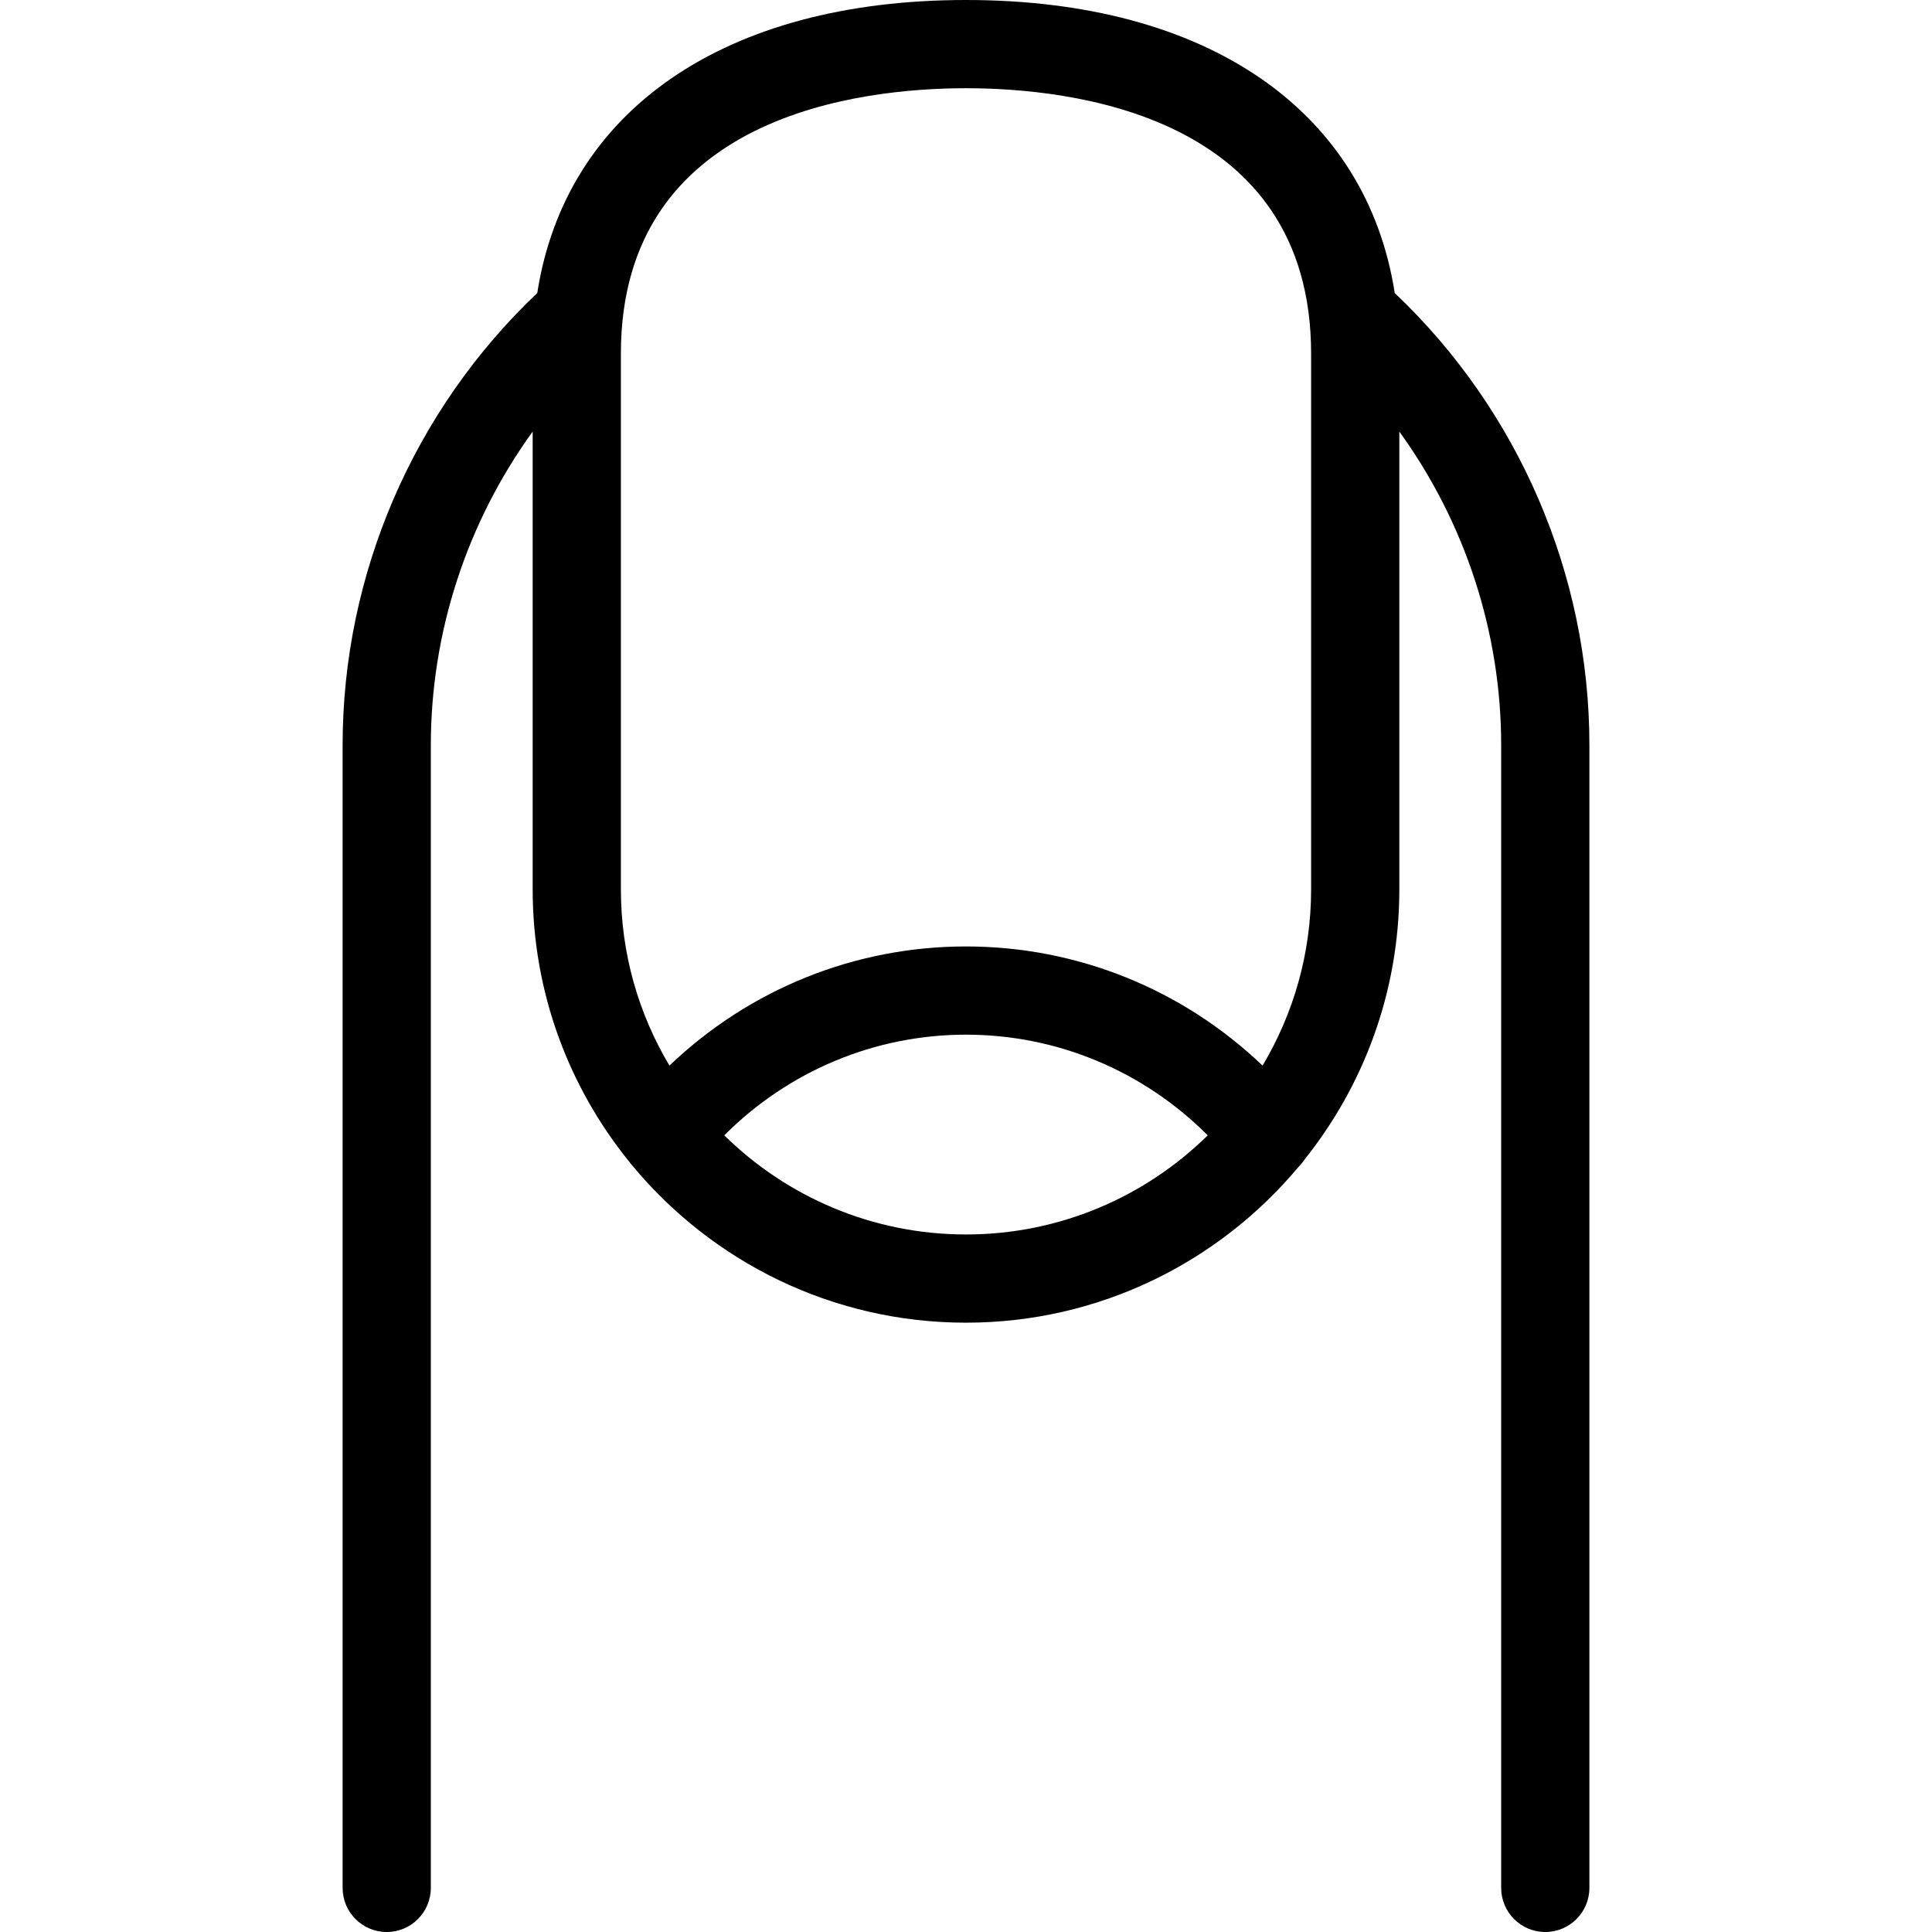
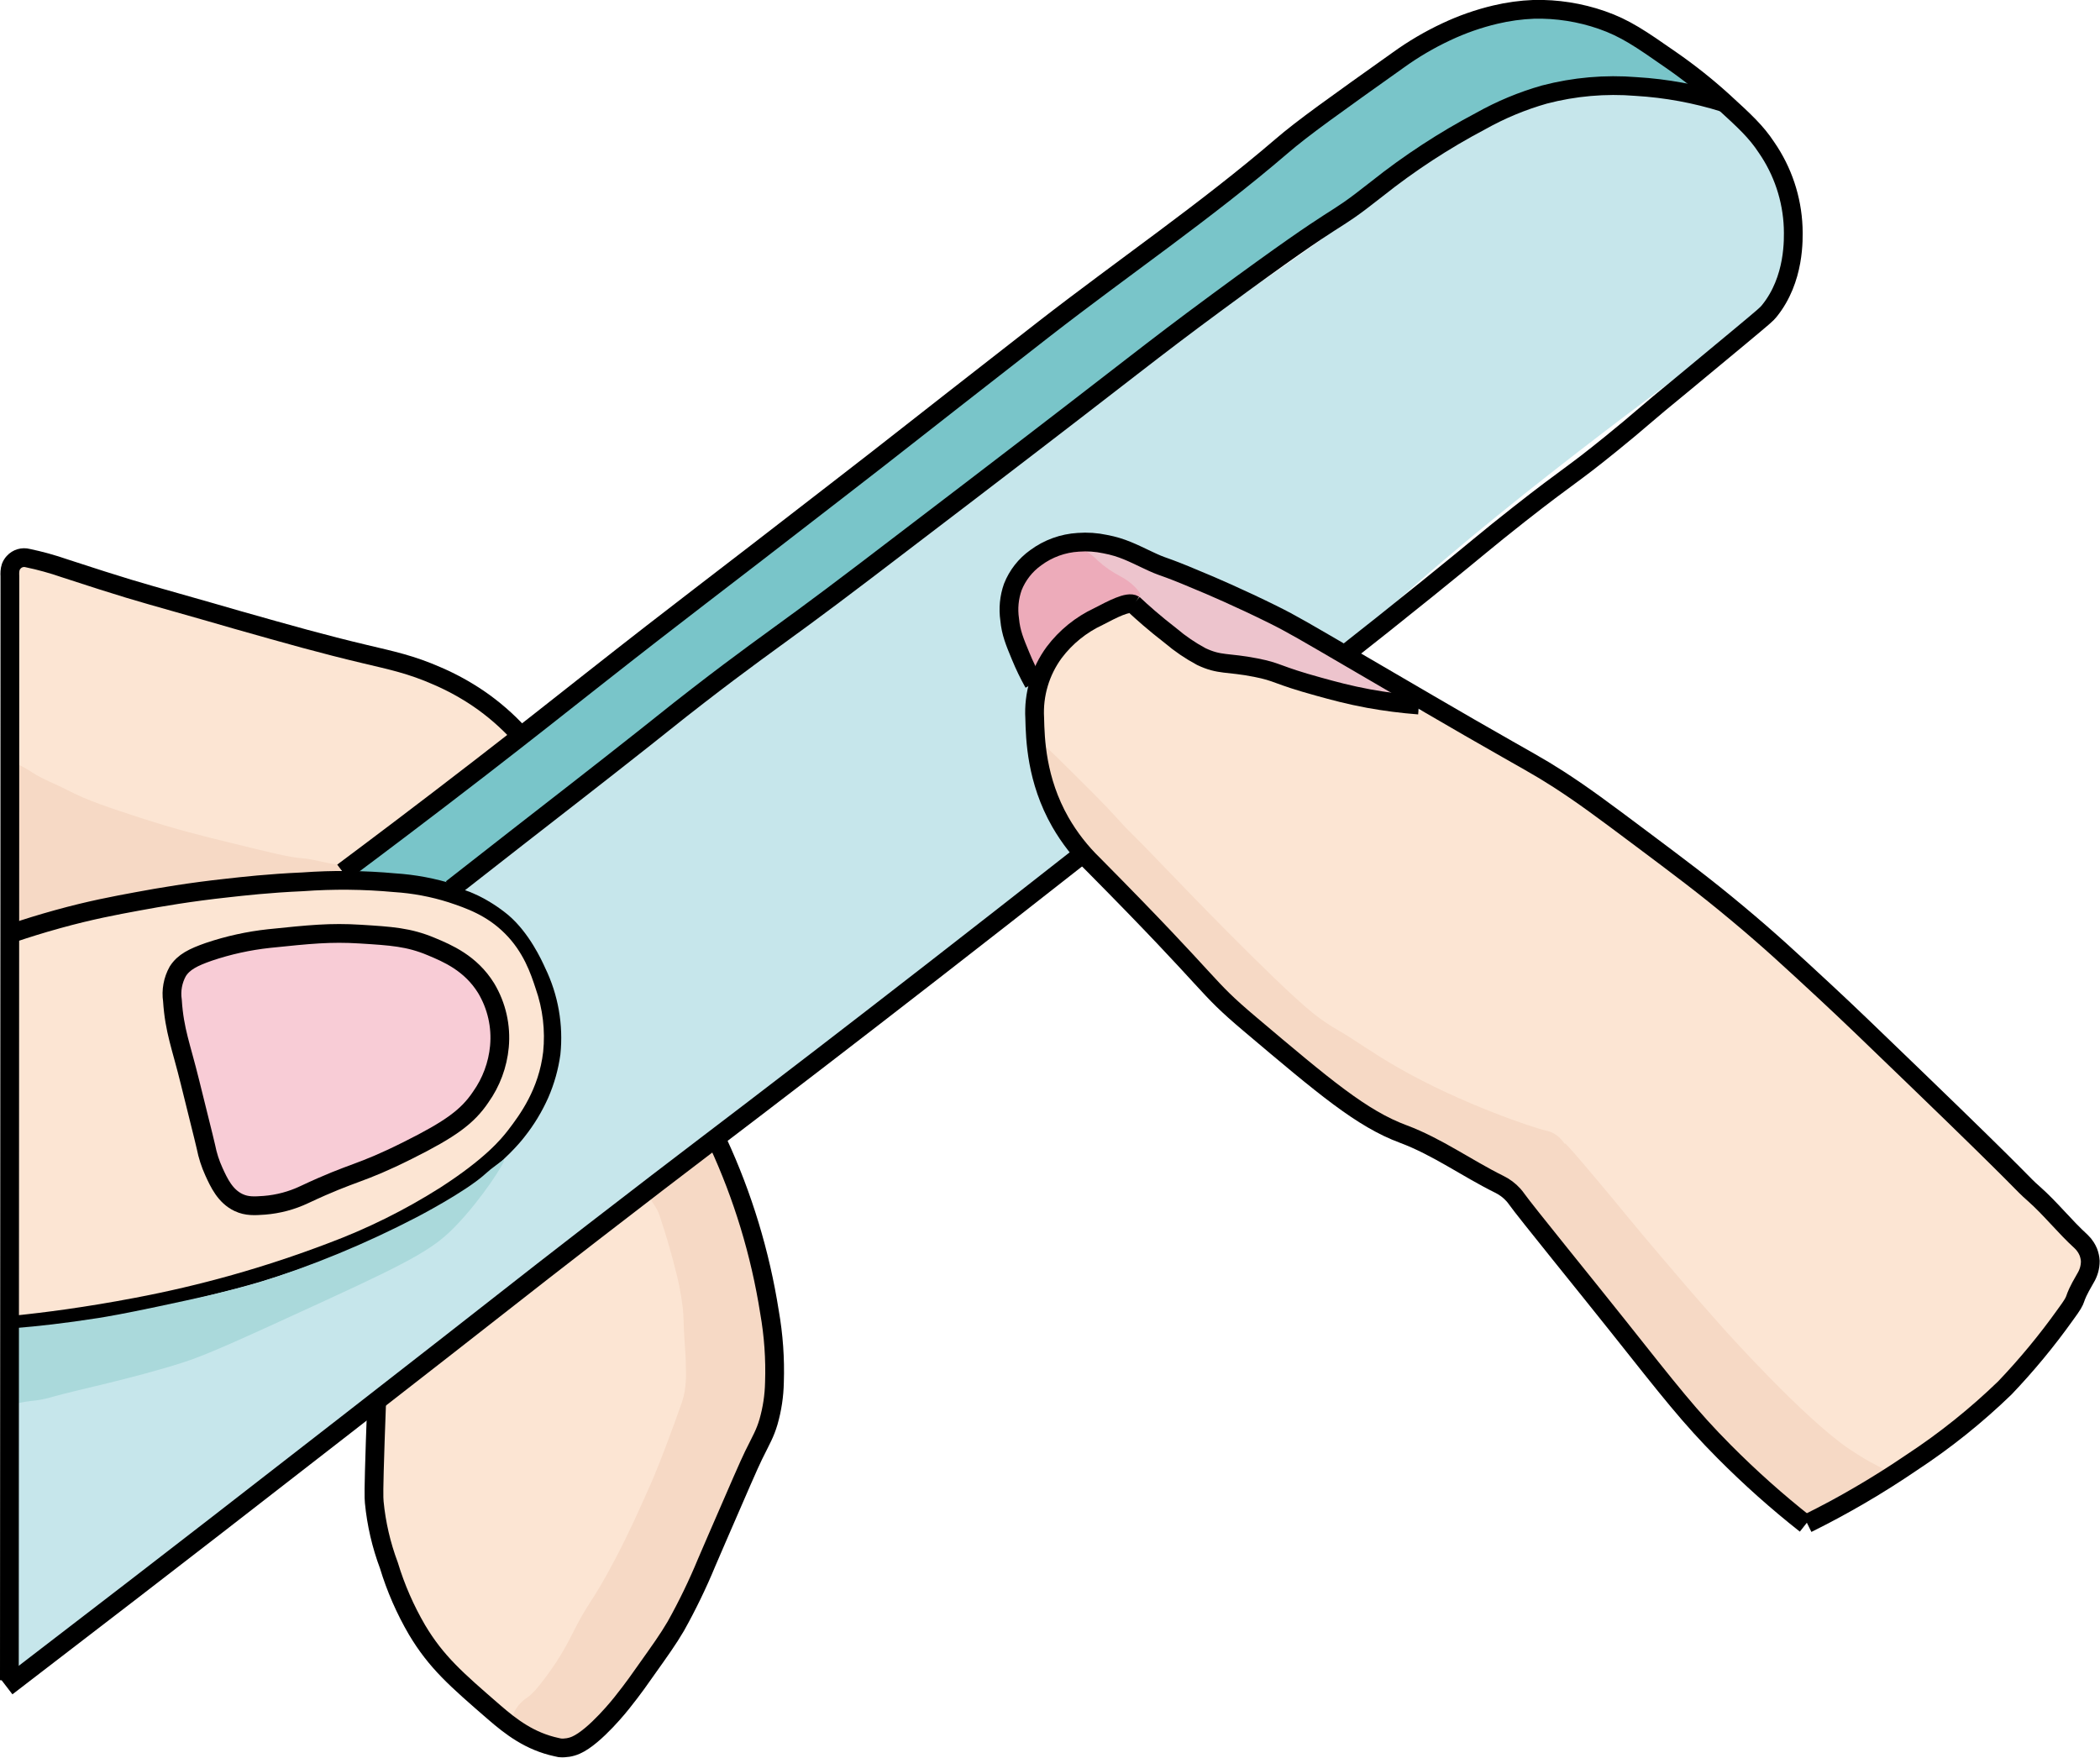
- <svg xmlns="http://www.w3.org/2000/svg" version="1.1" id="Capa_1" x="0px" y="0px" viewBox="0 0 438 438" style="enable-background:new 0 0 438 438;" xml:space="preserve">
-   <path d="M316.198,66.434C309.771,25.098,273.763,0,219.001,0c-54.763,0-90.772,25.098-97.199,66.434  c-28.08,26.614-44.129,63.79-44.129,102.497V428c0,5.523,4.477,10,10,10c5.523,0,10-4.477,10-10V168.931  c0-25.67,8.227-50.559,23.088-71.089v103.783c0,23.336,8.185,44.794,21.827,61.666c0.216,0.301,0.452,0.59,0.704,0.87  c18.034,21.794,45.278,35.703,75.709,35.703c30.213,0,57.279-13.713,75.315-35.238c0.522-0.511,0.974-1.07,1.361-1.662  c13.484-16.821,21.563-38.152,21.563-61.338V97.842c14.861,20.53,23.088,45.419,23.088,71.089V428c0,5.523,4.477,10,10,10  c5.523,0,10-4.477,10-10V168.931C360.328,130.224,344.278,93.048,316.198,66.434z M140.76,80.184  C140.76,25.864,195.476,20,219.001,20c23.524,0,78.239,5.864,78.239,60.184v121.441c0,14.588-4.025,28.25-11.006,39.953  c-18.112-17.295-41.988-27.01-67.233-27.01c-25.243,0-49.122,9.715-67.234,27.011c-6.981-11.703-11.006-25.365-11.006-39.954V80.184  z M164.196,257.393c14.571-14.596,34.12-22.825,54.805-22.825c20.686,0,40.234,8.229,54.804,22.825  c-14.127,13.885-33.478,22.471-54.804,22.471C197.675,279.863,178.324,271.277,164.196,257.393z" />
-   <g>
- </g>
-   <g>
- </g>
-   <g>
- </g>
-   <g>
- </g>
-   <g>
- </g>
-   <g>
- </g>
-   <g>
- </g>
-   <g>
- </g>
-   <g>
- </g>
-   <g>
- </g>
-   <g>
- </g>
-   <g>
- </g>
-   <g>
- </g>
-   <g>
- </g>
-   <g>
- </g>
+ <svg xmlns="http://www.w3.org/2000/svg" id="Слой_3" data-name="Слой 3" viewBox="0 0 447.82 374.82">
+   <defs>
+     <style>.cls-1,.cls-4{fill:#fce5d3;}.cls-2{fill:#f6d9c5;}.cls-3{fill:#79c5c9;}.cls-10,.cls-4,.cls-9{stroke:#000;stroke-miterlimit:10;stroke-width:4px;}.cls-5{fill:#c6e6eb;}.cls-6{fill:#aad9db;}.cls-7{fill:#edc4cd;}.cls-8{fill:#edabba;}.cls-9{fill:#f8ccd6;}.cls-10{fill:none;}</style>
+   </defs>
+   <path class="cls-1" d="M29.26,192.2a14.17,14.17,0,0,1,0-7.79c.4-1.32,1-1.64,1.28-1.75a2.16,2.16,0,0,1,1.6.19c2.2.94,4.54,1.5,6.8,2.27,1.08.36.9.27,2.93.94s3.35,1.14,3.74,1.28c1.76.62,3.72,1.22,9.3,2.83,4.46,1.29,6.45,1.84,10.63,3,4.75,1.35,7.21,2.07,8.89,2.55,13.92,4,24.56,5.89,35.43,9.31,3.38,1.06,5.37,1.82,9.12,3.25a40.28,40.28,0,0,1,5.76,2.51,37.93,37.93,0,0,1,6.47,4.72s1.07.93,2.51,2.46a9.66,9.66,0,0,1,.75.9,4.32,4.32,0,0,1,.57.85c.39,1.15-2.93,3.12-2.93,3.12-7.45,5-14.24,10.86-21.5,16.11s-11.46,8.7-12,9.35a4.53,4.53,0,0,1-.9.76,4.38,4.38,0,0,1-1.32.52,27.33,27.33,0,0,1-6.66.37,59.53,59.53,0,0,0-6.67.29c-1.28,0-5,.22-19.51,2.36-14,2.06-17.15,2.88-19.27,3.54-1.91.6-3.82,1.14-5.72,1.75-2.31.74-4.67,1.29-7,2a10.76,10.76,0,0,1-1.37.28,2.76,2.76,0,0,1-1,.05c-.83-.34-.47-3-.33-4.3s-.19.89-.19-7.94c0-3.19,0-4.79.09-8.17.29-10.35-.24-14.36,0-27.59C29.12,194.9,30.18,195,29.26,192.2Z" transform="translate(-25.89 -63.01)" />
+   <path class="cls-2" d="M29.52,259.34c-.13-10.93-.23-18.94-.28-22.47,0,0-.07-4.74-.07-8.43,0-.82,0-.89,0-1.42,0-.68-.09-.82,0-.92.41-.44,2.79,1.14,3.68,1.7,2.31,1.48,4.94,2.41,7.37,3.69,4.31,2.25,9.21,3.85,15.66,5.95,7.44,2.42,13,3.8,19.21,5.32,8.42,2.07,12.63,3.1,15,3.26,3,.19,5.82,1.36,8.79,1.41.16,0,.72,0,.78.22.11.42-1.61,1.55-3.48,2a7.94,7.94,0,0,1-2.76.14c-1.76-.19-2.4.09-9.07,1-4.93.67-3.56.38-10.49,1.28-2.11.27-5.67.74-10.27,1.42-7.2,1.06-10.8,1.59-14.25,2.34-6.8,1.46-10.2,2.2-11,2.55a13.05,13.05,0,0,1-7,1.34A10,10,0,0,1,29.52,259.34Z" transform="translate(-25.89 -63.01)" />
+   <path class="cls-3" d="M98.76,249.56c-.18-.78,2.6-1.71,6.16-3.83,1.5-.88,2.09-1.36,7.23-5.38q5.49-4.31,11-8.58c3.89-3,6.17-4.81,9.36-7.23,1.16-.88,1.78-1.34,7.86-5.88,8.74-6.51,8.8-6.56,9.5-7.09,5.33-4,9.05-7.06,11.62-9.14,15.87-12.79,33.88-26.14,45.85-35.43l4.4-3.4,5-3.83c5.53-4.26,22.61-17.8,30.68-24.09,18.63-14.51,19.2-13.65,33.88-25.37,12.26-9.8,18.4-14.7,19.63-15.74,2.07-1.74,4.21-3.59,7.51-6,2.95-2.17,4-2.71,10.63-7.37,2.07-1.45,2.2-1.56,4.53-3.19,4.66-3.25,7-4.87,7.87-5.38a48.82,48.82,0,0,1,10.91-4.4,39,39,0,0,1,7.87-1.84,35.34,35.34,0,0,1,7.94.07,41.51,41.51,0,0,1,9,1.91,37.54,37.54,0,0,1,5.31,2.27c.91.48,1.15.66,5,3.12,5.13,3.31,5.45,3.48,6.31,4.25a39.46,39.46,0,0,0,3.12,2.77c1.15.88,1.77,1.22,1.7,1.41-.15.39-2.67-.42-6.24-1.06a64.33,64.33,0,0,0-7.23-.85,58.8,58.8,0,0,0-8.36-.14,52.74,52.74,0,0,0-7.94,1.06,64.05,64.05,0,0,0-9.92,3.33,100.62,100.62,0,0,0-10.7,4.68,92.64,92.64,0,0,0-11.76,7.58c-3.09,2.23-2.62,2.06-9,6.8-4.37,3.25-6.19,4.51-8.08,5.74-3,2-3.67,2.2-6.38,3.9-3.67,2.31-5.59,3.86-10.06,7.23-5.63,4.24-5.23,3.78-12,8.79-10.08,7.48-16.43,12.57-32.45,25,0,0-6.18,4.8-16,12.33C206.86,186.34,203.36,188,178.41,207,158,222.63,142.63,235,134.33,241.34c-3.17,2.44-6.22,5-9.42,7.44a20.87,20.87,0,0,0-2.34,1.91c-1,.93-1.06,1.22-1.56,1.49-1.22.66-2.61,0-4-.42-1.28-.41-3.26-.58-7.23-.93-2.33-.2-3-.12-6.52-.42C99.31,250.07,98.82,249.86,98.76,249.56Z" transform="translate(-25.89 -63.01)" />
+   <path class="cls-4" d="M29,261.84c2.29-.77,5.45-1.78,9.26-2.83,6.84-1.89,12-2.86,17-3.78,4.78-.89,11.29-2,19.09-2.84,3.34-.37,8.81-1,16.06-1.32a119.48,119.48,0,0,1,19.65.19,50.66,50.66,0,0,1,12.1,2.27c3.85,1.29,8.56,2.88,12.85,7.18s5.94,9.23,7,12.47a33.17,33.17,0,0,1,1.7,14.36c-1,8.55-5.29,14.33-7.93,17.77-1.63,2.11-5.25,6.42-14.93,12.66a130.45,130.45,0,0,1-24.38,12.09,243.13,243.13,0,0,1-41.58,11.72c-10.49,2-19.36,3.15-25.7,3.78" transform="translate(-25.89 -63.01)" />
+   <path class="cls-5" d="M29.21,418.69c-1.38-.29-.19-11.27.19-17.38.21-3.34-.09-1.07-.19-18.9,0-7.87-.06-11.8,0-15.31,0-1.14.19-9.75.19-13.6v-3.78c-.12-1.83-.32-2.18,0-2.65.58-.83,1.8-.53,5.1-.94.49-.07-.22,0,2.6-.43,4.14-.65,8.17-1.21,8.6-1.27,6-.84,11.15-1.93,13.23-2.37,3.28-.69,5.68-1.29,10.49-2.5,5.21-1.31,8.3-2.09,12.38-3.31,1-.31,5.35-1.61,11.19-3.73a152.13,152.13,0,0,0,19.51-8.13,103.19,103.19,0,0,0,14.32-8.78c7-5.23,10.08-9.07,10.91-10.14a38.63,38.63,0,0,0,5.1-8.43,35,35,0,0,0,2.56-9.14,34.21,34.21,0,0,0-3.26-18.5c-.71-1.58-3.37-7.41-7.8-11.2a32.65,32.65,0,0,0-6.45-4.18c-.59-.25-1.17-.55-1.77-.78-1-.39-1.6-.49-1.63-.78s.47-.51,1.06-.85c.88-.5,1.64-1.21,2.48-1.77,1.74-1.14,4.45-3.23,7.23-5.38,3.21-2.48,5.47-4.36,6.88-5.53,7.05-5.84,8.08-6.21,20.33-16,5.73-4.54,6.27-5.06,10.35-8.22,4.65-3.59,4.79-3.56,10.35-7.79,7.38-5.63,8.51-6.74,13.67-10.49,3.47-2.52,3.75-2.6,7.8-5.46,5.73-4.05,9.25-6.78,20.69-15.59,4.3-3.31,8.61-6.6,12.9-9.92,20.19-15.62,30.28-23.43,34.23-26.36,20.26-15,31.8-22,42.45-30.54.81-.65,5-4,10.77-8.15,2.79-2,5.41-3.88,9.07-6.17a103,103,0,0,1,11.48-6.38,55.41,55.41,0,0,1,9.57-3.75,50.91,50.91,0,0,1,9.49-1.63,60.45,60.45,0,0,1,10.85-.07c.5,0,3.29.52,8.85,1.48,4.19.73,5.76,1,7.73,2.13a20.5,20.5,0,0,1,3.9,3.05,31.33,31.33,0,0,1,5.1,5.67,29.53,29.53,0,0,1,3.68,7.51,31.74,31.74,0,0,1,1.42,11.48,26.39,26.39,0,0,1-1.35,8.5,22.71,22.71,0,0,1-3.33,6.31,21.58,21.58,0,0,1-4.39,4.32c-13.72,10.26-53.9,39.18-80.22,64.14-.56.53-2.51,4.75-4.61,4.46-.42-.06-.5-.25-1.48-.92-1.95-1.33-2.74-1.33-5-2.62-1.3-.74-2.05-1.31-2.83-1.84-1.07-.74-2.78-1.84-10.06-5.39-6-2.92-9-4.38-11.56-5.39-3.76-1.47-4.7-1.55-8.36-3.18-3.23-1.45-3.72-1.92-6.38-2.91a26.72,26.72,0,0,0-7.93-2,23,23,0,0,0-6.66.49,17.36,17.36,0,0,0-6.38,2.48,14.34,14.34,0,0,0-6.45,10.63,17.51,17.51,0,0,0,.42,5.6c.28,1.45,1.29,6.78,3.83,10.21a6.89,6.89,0,0,1,1.14,2.12,7.79,7.79,0,0,1,.14,3.54,48.82,48.82,0,0,0-.07,6.17c-.06,4.16.8,7.4,2,11.83a26.41,26.41,0,0,0,2.27,6.45,20.19,20.19,0,0,0,2.76,4.33c1.38,1.55,2.63,2.34,2.48,3.47a2.53,2.53,0,0,1-1.2,1.56c-1.85,1.37-3.39,3.18-5.39,4.32-.24.14-3.75,2.81-10.77,8.15-1.55,1.18-1.55,1.19-8.65,6.73l-10.27,8c-15.4,12-41.88,32.1-41.88,32.1-20.36,15.45-36.22,27.86-61.3,47.48-12.13,9.49-36.33,28.49-47,36.78-4.72,3.68-9.41,7.42-14.17,11.06-.77.59-2.82,2.14-5.53,4.32-3.29,2.65-2.89,2.45-4.75,3.9-5.31,4.15-8.89,6-10.27,7.51A8,8,0,0,1,31.72,418a5.4,5.4,0,0,1-.92.42A4.16,4.16,0,0,1,29.21,418.69Z" transform="translate(-25.89 -63.01)" />
+   <path class="cls-6" d="M29.31,346.22c4.34-.34,10.39-1,17.57-2.13,1.53-.24,5.34-.89,12.47-2.4,8.95-1.91,14.9-3.18,21.55-5.11a208.57,208.57,0,0,0,33.87-14s10.38-5.38,14.6-9.21a24.36,24.36,0,0,1,2.27-1.84c1.07-.81,1.61-1.21,1.7-1.14.4.33-4.76,8.36-10.21,14-4.42,4.61-8.44,7.06-27.92,16C78.63,348,70.34,351.85,64.88,353.59c-10.9,3.47-23,5.94-27.49,7.23a23.74,23.74,0,0,1-3.83.85c-.73.09-1.21.11-2.27.28-1.45.25-1.57.39-1.84.29-1.17-.44-.93-3.83-.71-7.09C28.87,353.27,29.07,350.2,29.31,346.22Z" transform="translate(-25.89 -63.01)" />
+   <path class="cls-7" d="M256.15,179.51c.86.76,2.16,1.89,3.81,3.22,2.06,1.66,2.07,1.55,3.33,2.61,2,1.69,2.5,2.41,5.53,5.31,1.56,1.5,2.77,2.59,3,2.84a64.46,64.46,0,0,0,8.95,7,14.49,14.49,0,0,0,3.63,1.88c1.23.35,1.81.25,5.62.76.9.12,1.35.18,2,.28a47.5,47.5,0,0,1,5,1.08c1.63.46,2.16.75,4.3,1.54,0,0,2.9,1.07,6.15,2a97.63,97.63,0,0,0,15.11,3.08,1.57,1.57,0,0,0,.27,0,3.1,3.1,0,0,0,.48,0l.37,0c.09-.19-3.14-1.93-3.58-2.16-1.31-.71-.1-.1-6.77-4-3-1.78-5.49-3.21-6.13-3.58-7.79-4.49-18.36-9.47-23.17-11.72,0,0-8.27-3.89-18.23-7.7a46.13,46.13,0,0,0-6-1.85,12,12,0,0,1-2.08-.42,2.8,2.8,0,0,0-1.63-.13Z" transform="translate(-25.89 -63.01)" />
+   <path class="cls-8" d="M246.09,205.27c-.9-3.29-.92-1-2.34-6-.95-3.33-1.43-5-1.42-6.37a12.21,12.21,0,0,1,1.35-5.74,12.59,12.59,0,0,1,4.46-4.68,16.94,16.94,0,0,1,6.24-2.48,4.61,4.61,0,0,1,1.63,0,4.47,4.47,0,0,1,1.34.49,11.67,11.67,0,0,1,2.63,2.06,23.06,23.06,0,0,0,4.89,3.4,12.18,12.18,0,0,1,3,2.2c.77.8,1.2,1.25,1.14,1.77-.13,1.14-2.49,1.44-6,2.69a38.48,38.48,0,0,0-6.52,3,20.07,20.07,0,0,0-6.09,5c-2.18,2.83-2.93,5.78-3.76,5.6C246.33,206.19,246.2,205.68,246.09,205.27Z" transform="translate(-25.89 -63.01)" />
+   <path class="cls-1" d="M248.74,222.74a3.3,3.3,0,0,1-.28-2.17c0-.17,0,.73-.14-2.65-.07-2.06-.1-3.08-.08-3.56a20.36,20.36,0,0,1,.42-3.92,18.71,18.71,0,0,1,1.42-4.06,19.36,19.36,0,0,1,5.43-7.09,22.65,22.65,0,0,1,4.54-2.93,34.66,34.66,0,0,0,4.58-2.22,4.91,4.91,0,0,1,.94-.57,2.46,2.46,0,0,1,.76-.23,1.46,1.46,0,0,1,.76,0,1.26,1.26,0,0,1,.61.52,16,16,0,0,0,1.84,1.74,24.79,24.79,0,0,0,3.07,2.37c2.21,1.64,2,1.69,4.21,3.35a27.18,27.18,0,0,0,3.64,2.46,16.49,16.49,0,0,0,3.68,1.56,26,26,0,0,0,3.59.52c2.52.27,2.57.15,4.07.37a29.69,29.69,0,0,1,4.06.9c.91.28,1.23.42,3,1.09.5.18,2.81,1,4.49,1.6s3.08.93,5.86,1.66c2.15.56,3.7,1,5.9,1.41,1.44.3,2.9.6,4.87.86l3.92.42c3.41.37,3.42.37,3.64.38a18.24,18.24,0,0,1,2.88.23,6.45,6.45,0,0,1,1.32.34,5.52,5.52,0,0,1,2,1.37,35.4,35.4,0,0,0,4,2.45c2.57,1.5,2.79,1.54,5.57,3.12,1.82,1,1.41.84,5,2.93,2.27,1.32,2.76,1.58,4.39,2.55s2.88,1.73,3.69,2.22c2.34,1.43,3.51,2.15,4.44,2.79,1.25.86.95.73,3.83,2.83,1.46,1.07,1.78,1.28,3.26,2.37,1.33,1,2.26,1.68,3,2.22,2.77,2.08,5.46,4.08,6.85,5.1,4.43,3.25,4.37,3,6.81,4.91,2.2,1.68,3.48,2.78,6.18,5.06,9.23,7.77,9.22,7.52,13,10.86,1.58,1.4,1.94,1.77,8.36,7.8,10.82,10.17,10,9.31,13,12.19,2.63,2.5,7.21,7,16.25,15.92,8.48,8.35,12.72,12.52,15.4,15.21,8.46,8.45,11.9,12.1,12.57,12.57a2,2,0,0,1,.57.56,2.52,2.52,0,0,1,.38,1.23,8.06,8.06,0,0,1-.9,3.45c-2.07,3.92-.47,1.7-2.22,4.54a91,91,0,0,1-5.62,8.22,126.65,126.65,0,0,1-11,11.95,146.26,146.26,0,0,1-17.1,13.61c-2,1.29-3.65,1.94-4.73,3.21a1.54,1.54,0,0,1-.8.57c-.38.08-.79,0-2.65-1.23l-1.08-.72c-1.29-.86-1.26-.88-1.92-1.3s-.88-.53-1.83-1.15l-1-.65a59.45,59.45,0,0,1-4.88-3.79c-6.22-5.43-12-11.29-12-11.29-1.86-1.88-3.36-3.47-3.78-3.92s-1.26-1.34-4.54-4.91l-4.06-4.45-5.25-5.76c-3.76-4.16-7.09-8.25-10.3-12.19-4.85-6-10.66-11.24-14.64-17.81a6.54,6.54,0,0,0-2-2.17,8.7,8.7,0,0,0-1.7-.85A16.18,16.18,0,0,0,354,304c-2.58-.62-9.43-3-13.51-4.63-3-1.2-5.19-2.26-7-3.16-4.67-2.29-5.67-3.15-16.07-9.22-4.73-2.76-5.58-3.19-7.6-4.58a88.55,88.55,0,0,1-7.8-6.05c-2.06-1.79-3.54-3.23-5.05-4.72-6.26-6.17-11.22-11.33-11.86-12-6.76-7-7-7.42-11.43-12-4.05-4.1-4-3.95-6.33-6.38-3.93-4.17-5.06-5.81-8.7-9.21-2-1.9-2.21-1.9-3.68-3.41-2.53-2.57-4-4.61-5.44-5.38A2.11,2.11,0,0,1,248.74,222.74Z" transform="translate(-25.89 -63.01)" />
+   <path class="cls-2" d="M411.24,386.05A169.4,169.4,0,0,1,391.86,369c-3.73-3.82-3-2.6-22.87-27.59-1.67-2.11-15.65-19-17.57-21.92a18.88,18.88,0,0,0-1.75-2.27,16.61,16.61,0,0,0-2.08-1.93,18.32,18.32,0,0,0-2.65-1.66c-1.31-.73-2.6-1.53-3.92-2.27-3.82-2.13-3.62-2.22-6.61-3.87a51.43,51.43,0,0,0-8.93-4.25,23.3,23.3,0,0,1-2.31-.85,28.72,28.72,0,0,1-4.21-2.27c-.59-.37-1.75-1.1-4.49-3-2.06-1.46-3.1-2.18-4.39-3.17-.78-.59-1.84-1.42-5.39-4.44-4.1-3.49-3.74-3.29-5.71-4.91-3.09-2.55-3.63-2.78-6.29-5-2.35-2-4-3.57-5-4.49-3-2.86-5.48-5.57-10.26-10.87-3.37-3.74-3.26-3.7-4.82-5.33-.6-.64-1.22-1.27-7.08-7.09-2.25-2.23-3.4-3.37-5.06-5.15-2-2.2-3-3.41-3.35-3.83a46.73,46.73,0,0,1-3.45-4.82,35.67,35.67,0,0,1-3.59-7.22,40.88,40.88,0,0,1-1.75-6.81,9.39,9.39,0,0,0-.24-1.37c-.14-.59-.25-.79-.18-.85.31-.27,3,2.36,3,2.36,7.27,7.19,10.9,10.79,13.28,13.47,2.95,3.33,1.17,1.08,11.62,12,0,0,21.71,22.68,29.91,29.34l.47.38a41.5,41.5,0,0,0,5.29,3.54c3.47,2,6.8,4.54,12.47,7.79,13.75,7.89,29.37,13,31.61,13.47a5.74,5.74,0,0,1,1.6.57,6.69,6.69,0,0,1,2.27,2.07c.66.88-1.25-1.82,3.59,3.83,4.69,5.47,10.07,12.05,10.07,12.05,1.51,1.85,3.32,4,6.94,8.27,2.48,2.92,7.54,8.89,13.56,15.63,0,0,17,19,26.69,25.52,2.73,1.82,4.25,2.64,4.25,2.64.89.48,2.64,1.36,3.12,1.7a1.7,1.7,0,0,0,.43.24c.36.14.59.09.61.14.15.38-3.78,2-3.78,2A99,99,0,0,0,411.24,386.05Z" transform="translate(-25.89 -63.01)" />
+   <path class="cls-1" d="M139.2,337.15c9.84-7.25,9.81-7.21,11.15-8.22,5.14-3.89,9.2-7.14,12.37-9.64,4-3.16,11.95-9.54,13-10.3a4.93,4.93,0,0,0,.85-.66c.58-.55.62-.81.85-.85.51-.08,1.1,1,1.71,2.27,1.14,2.28,1.7,3.43,1.79,3.68,1.46,3.92,2.56,7.8,3,9.45.73,2.57,1.23,4.46,1.71,6.24.83,3.14,1.25,4.71,1.7,6.61.38,1.65.93,4,1.41,6.9a84.39,84.39,0,0,1,1,9.45c.28,5.34.42,8-.38,11.43a54.47,54.47,0,0,1-2.83,7.37c-2.92,6.89-4.38,10.33-4.54,10.68-3.41,7.71-5.12,11.57-7.55,16.63-3.91,8.12-5.93,12.28-9.17,17.2-2.4,3.63-4.38,6.11-6.14,8.31,0,0-1.51,1.88-9,9.36A5.7,5.7,0,0,1,149,434a6.27,6.27,0,0,1-1.41.57,7.54,7.54,0,0,1-2.74.19,8.59,8.59,0,0,1-2.93-.76c-1.13-.53-1.18-.88-2.65-1.61-.93-.46-1.09-.41-1.79-.75a10.54,10.54,0,0,1-3-2.46c-.55-.54-.24-.18-3.87-3.12-3-2.39-4.44-3.58-5.39-4.44a48.85,48.85,0,0,1-10.39-13.13,63.42,63.42,0,0,1-4.06-9.07c-.25-.66-1-2.77-2.37-7a36.79,36.79,0,0,1-1.7-5.77,36.05,36.05,0,0,1-.19-6.52c0-2.23.11-1.86.38-7.94.18-3.9.27-5.86.19-6.42a8,8,0,0,1,0-2.27,4.91,4.91,0,0,1,.57-2,4.13,4.13,0,0,1,1.7-1.42,38.15,38.15,0,0,0,3.59-2.65c.93-.66,2.1-1.6,4.44-3.49,2.9-2.34,5.07-4.16,5.29-4.35C125.53,347.22,128.09,345.32,139.2,337.15Z" transform="translate(-25.89 -63.01)" />
+   <path class="cls-2" d="M170.57,313.15c2.33-1.49,4.09-2.69,4.91-3.31.5-.38.75-.56,1-.75.68-.66.82-1.08,1.22-1.14.21,0,.53,0,1,.57a6.08,6.08,0,0,1,1.42,3.12c.09.51-.07-.54,2.08,5.57.89,2.54,1.34,3.81,1.79,5.29.58,1.88.94,3.25,1.42,5.11.86,3.33,1.48,5.68,2.08,8.78.33,1.7.63,3.72,1.23,7.75.63,4.28.95,6.42,1,7.56a39.13,39.13,0,0,1-.29,10.3,40.14,40.14,0,0,1-2.45,8.22,74.37,74.37,0,0,1-3.69,7.75c-2.73,5.4-2.76,6.92-5.38,13.23a136.81,136.81,0,0,1-7.66,15.4c-1.27,2.27-.42.62-9.73,15.21a63.39,63.39,0,0,1-9.73,11.06,7.14,7.14,0,0,1-4,2.07c-1.43.18-2.59-.25-4.72-1-.19-.07-.2-.08-4.07-2a6.86,6.86,0,0,1-1.6-1c-.58-.5-.89-.73-1-1.13-.42-1.06.47-2.31.85-2.84a8.3,8.3,0,0,1,2.27-2.08c1-.73,2-1.9,3.77-4.25a57.5,57.5,0,0,0,5.49-8.88c3.86-7.76,4-6.19,9.35-16.35,3.06-5.85,4.93-10.09,7.75-16.44,0,0,2.13-4.8,6.23-16.34a18,18,0,0,0,.76-2.74,23.38,23.38,0,0,0,.28-5.11c0-2.2-.15-3.86-.19-4.34-.42-6.15-.21-6.06-.47-8.51a59.5,59.5,0,0,0-1.79-9s-.82-3.56-3-10.21a8.85,8.85,0,0,0-.94-2.17c-.1-.15-.42-.63-.85-1.32a3.91,3.91,0,0,1-.47-.85c-.11-.81,1.29-1.55,2.55-2.37A25.37,25.37,0,0,0,170.57,313.15Z" transform="translate(-25.89 -63.01)" />
+   <path class="cls-9" d="M62.66,276.39a9.85,9.85,0,0,1,1.14-6.23c1.27-2,3.31-3,6.61-4.16a60.54,60.54,0,0,1,12.85-2.83c8.71-.9,13.06-1.35,19.46-.95,6.59.41,10.34.64,15.12,2.65,3.43,1.43,8.41,3.52,11.72,8.88a20.54,20.54,0,0,1,2.83,12.47,22.14,22.14,0,0,1-4,10.77c-2.78,4.12-6.36,6.78-15.5,11.34-10.69,5.34-11.11,4.28-22.11,9.45a24.38,24.38,0,0,1-8.51,2.27c-2.12.15-3.72.25-5.48-.57-2.88-1.35-4.2-4.23-5.29-6.61a24,24,0,0,1-1.7-5.3s-.26-1.23-3.4-13.79C64.52,286.11,63.08,282.84,62.66,276.39Z" transform="translate(-25.89 -63.01)" />
+   <path class="cls-10" d="M27.89,421.34C28,255.77,28,186.59,28,185.92a7.55,7.55,0,0,1,0-1,4.1,4.1,0,0,1,.19-1,3.11,3.11,0,0,1,.62-1,3,3,0,0,1,3-.89,64,64,0,0,1,7.84,2.17l5.53,1.79s4,1.31,8.13,2.56c3.72,1.13,5.65,1.64,10.39,3,6.61,1.86,8,2.29,12.71,3.64,11.34,3.21,18.25,5.17,27.31,7.32,5.77,1.37,9.84,2.21,15.45,4.68a52.93,52.93,0,0,1,8.78,4.82,49.93,49.93,0,0,1,8.65,7.51" transform="translate(-25.89 -63.01)" />
+   <path class="cls-10" d="M99,249c6.81-5.08,17.07-12.8,29.48-22.39,10-7.74,15.89-12.41,23.53-18.43,20.55-16.18,24-18.54,52.72-40.82,15-11.6,9.08-7.12,43.94-34.29,16.74-13,34.33-25,50.46-38.84,4.64-4,11.41-8.79,24.94-18.42a63.43,63.43,0,0,1,10.2-6,53.23,53.23,0,0,1,10.49-3.68A42.74,42.74,0,0,1,353,65a41.27,41.27,0,0,1,14.46,2.27c5,1.74,8.27,4,14.74,8.51a108.49,108.49,0,0,1,11.06,8.78c4.73,4.33,7.1,6.5,9.35,9.92a32.18,32.18,0,0,1,5.67,17c.07,2.48.37,11.1-5.1,17.86-.55.68-.84.94-6.52,5.67-6.42,5.34-9.63,8-11.62,9.64-9.08,7.4-9.1,7.75-15.6,13-8.62,7-8.67,6.46-19.55,15-7.29,5.73-8.5,6.94-19.56,15.87-7.08,5.72-12.9,10.32-16.73,13.33" transform="translate(-25.89 -63.01)" />
+   <path class="cls-10" d="M122.21,252.54,136,241.76c13.09-10.19,14.83-11.53,19.91-15.52,12.66-9.92,12.44-9.92,18.86-14.88,9.36-7.24,15-11.22,22.6-16.79,7-5.14,16.39-12.31,35.15-26.65,37.39-28.58,37.37-29,53-40.53,29.64-21.84,22.47-15,34-24.1a141.77,141.77,0,0,1,22.12-14.46,63,63,0,0,1,13.6-5.66,58.49,58.49,0,0,1,19.56-1.71,78,78,0,0,1,18.8,3.46" transform="translate(-25.89 -63.01)" />
+   <path class="cls-10" d="M27.32,422.76c6.31-4.84,15.64-12,26.93-20.7,9.29-7.15,22.46-17.34,45.36-35.15,37.08-28.84,34.54-27.05,52.72-41.1,22.1-17.08,25.77-19.67,48.47-37.13,13.28-10.21,32.58-25.15,56.13-43.66" transform="translate(-25.89 -63.01)" />
+   <path class="cls-10" d="M106.2,362.31c-.08,1.93-.18,4.72-.29,8.08-.35,10.7-.3,11.93-.21,13a52.83,52.83,0,0,0,3.12,13.46,64.1,64.1,0,0,0,6,13.75c4.1,6.87,8.35,10.56,16.44,17.57,3.64,3.15,7.62,6.21,13.33,7.44l.7.15a7.12,7.12,0,0,0,3.41-.57c4.12-1.8,9.78-9,9.78-9,2.44-3.05,4.17-5.54,5-6.73,3.24-4.56,4.87-6.83,6.52-9.64a127.59,127.59,0,0,0,6.59-13.61c.66-1.49.45-1.05,2.26-5.24,4.52-10.43,6.78-15.65,7.73-17.58,1.76-3.57,2.44-4.63,3.19-7.15a32.88,32.88,0,0,0,1.27-8.44,72.2,72.2,0,0,0-1.06-15,136.66,136.66,0,0,0-11-36.21" transform="translate(-25.89 -63.01)" />
+   <path class="cls-10" d="M410.94,388.08a191.94,191.94,0,0,1-17.38-15.5c-7.3-7.34-11.58-12.85-22.68-26.83-5.86-7.39-19.91-24.66-21.54-27a9.35,9.35,0,0,0-.71-.9,9.93,9.93,0,0,0-3.07-2.3c-6.88-3.41-13.21-8-20.41-10.69-8.85-3.28-16.8-10-32.69-23.43-10.25-8.65-6.48-6.86-33.36-34a41.37,41.37,0,0,1-7.08-9.08c-5.14-9-5.37-17.73-5.48-22.2a21.57,21.57,0,0,1,4.15-14,25.13,25.13,0,0,1,9.45-7.66c2.91-1.51,6.32-3.34,7.58-2.54" transform="translate(-25.89 -63.01)" />
+   <path class="cls-10" d="M246.33,208.7a53.16,53.16,0,0,1-2.79-5.77c-1.27-3.06-2.08-5-2.34-7.8a14.5,14.5,0,0,1,.67-6.94,14,14,0,0,1,4.89-6.24,16.87,16.87,0,0,1,9.07-3.29,20.11,20.11,0,0,1,5.74.39c3.63.68,5.87,1.89,8.86,3.29,4.17,2,2.56.88,10.91,4.43,2.48,1,9.14,3.89,15.81,7.19,4.45,2.21,6.4,3.39,19.24,10.88,12.26,7.16,18.39,10.74,22.89,13.33,13.61,7.83,14.24,8,19,11.05,5.32,3.44,9.44,6.52,17.68,12.69,8,6,13.39,10,20.41,15.87,6.73,5.61,11.33,9.88,18.71,16.72,4.83,4.48,9.65,9.13,19.28,18.43,25,24.13,22.1,21.9,25.23,24.66,3.59,3.17,6.58,7,10.11,10.21a6.26,6.26,0,0,1,1,1.22,7,7,0,0,1,.52,1,6.65,6.65,0,0,1,.42,1.93,6.9,6.9,0,0,1-1,3.59c-3.45,5.91-1,3.33-4.35,7.89A142,142,0,0,1,453.42,359a135.68,135.68,0,0,1-19.89,15.92,185.81,185.81,0,0,1-22.25,13" transform="translate(-25.89 -63.01)" />
+   <path class="cls-10" d="M328.46,213.37A104.57,104.57,0,0,1,317.78,212c-4.27-.79-7.46-1.66-10.68-2.55-9.21-2.53-8.43-3.08-13.41-4.06-6.1-1.2-7.68-.48-11.63-2.36a37.29,37.29,0,0,1-6.52-4.44c-3.49-2.7-6.21-5.11-8-6.81" transform="translate(-25.89 -63.01)" />
</svg>
